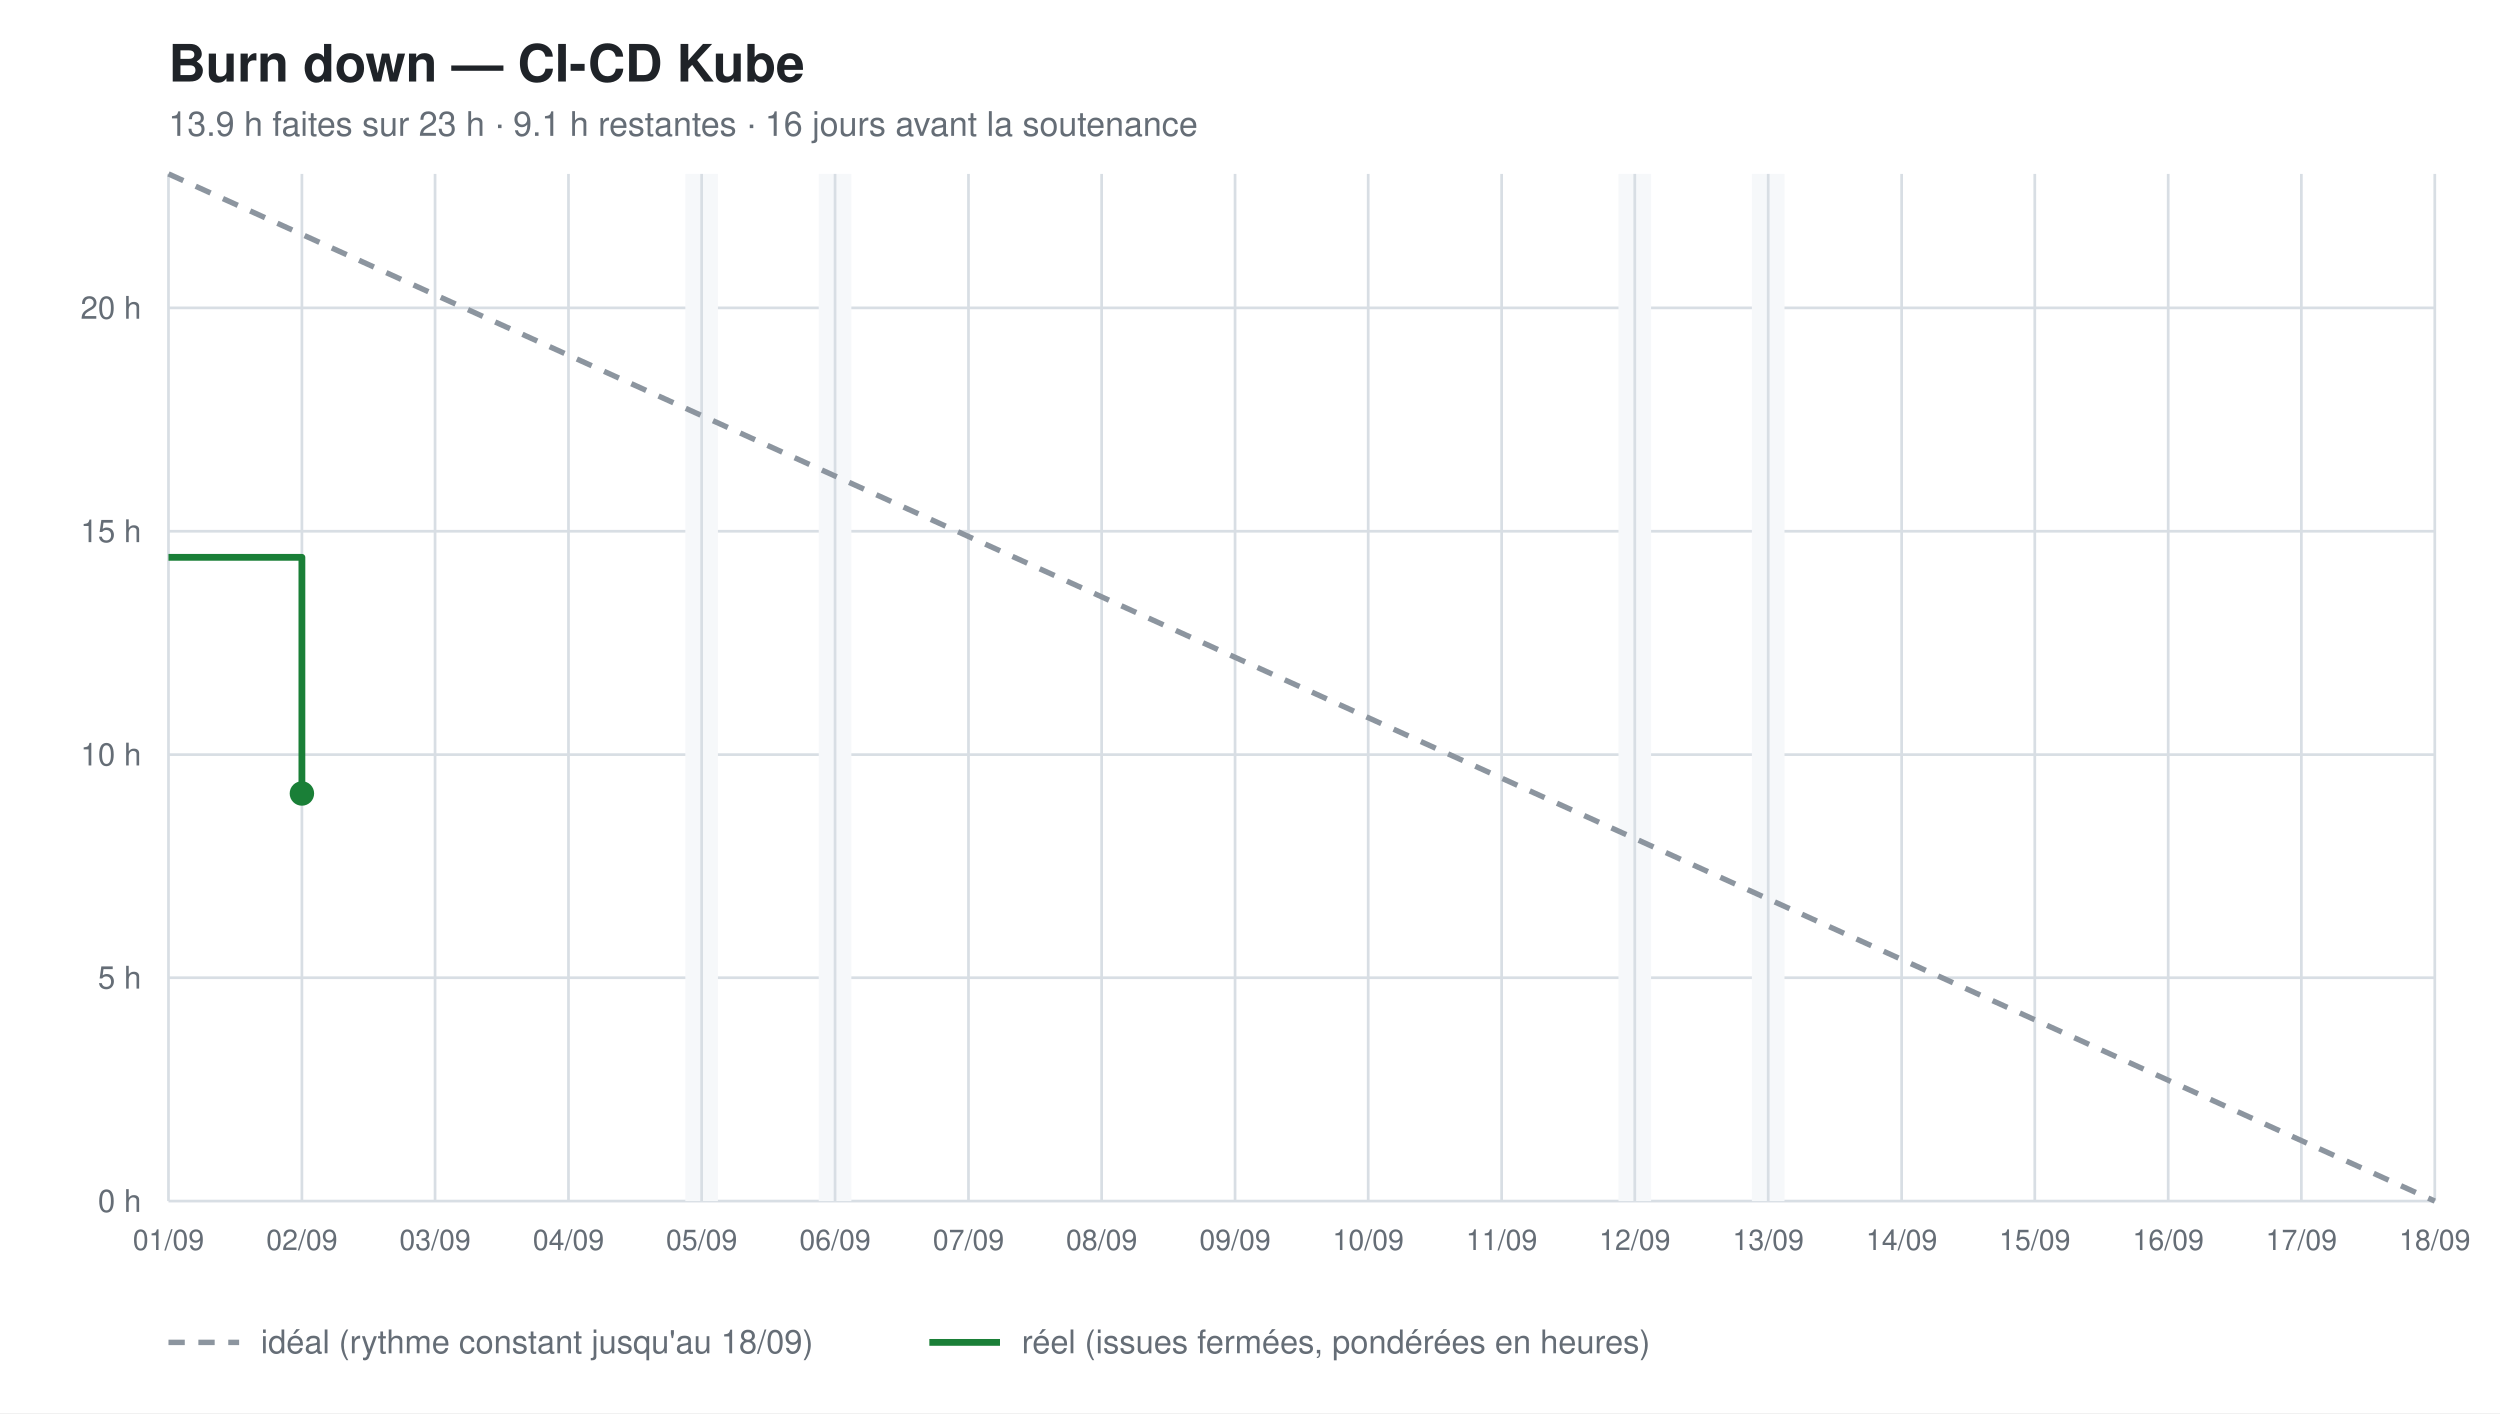
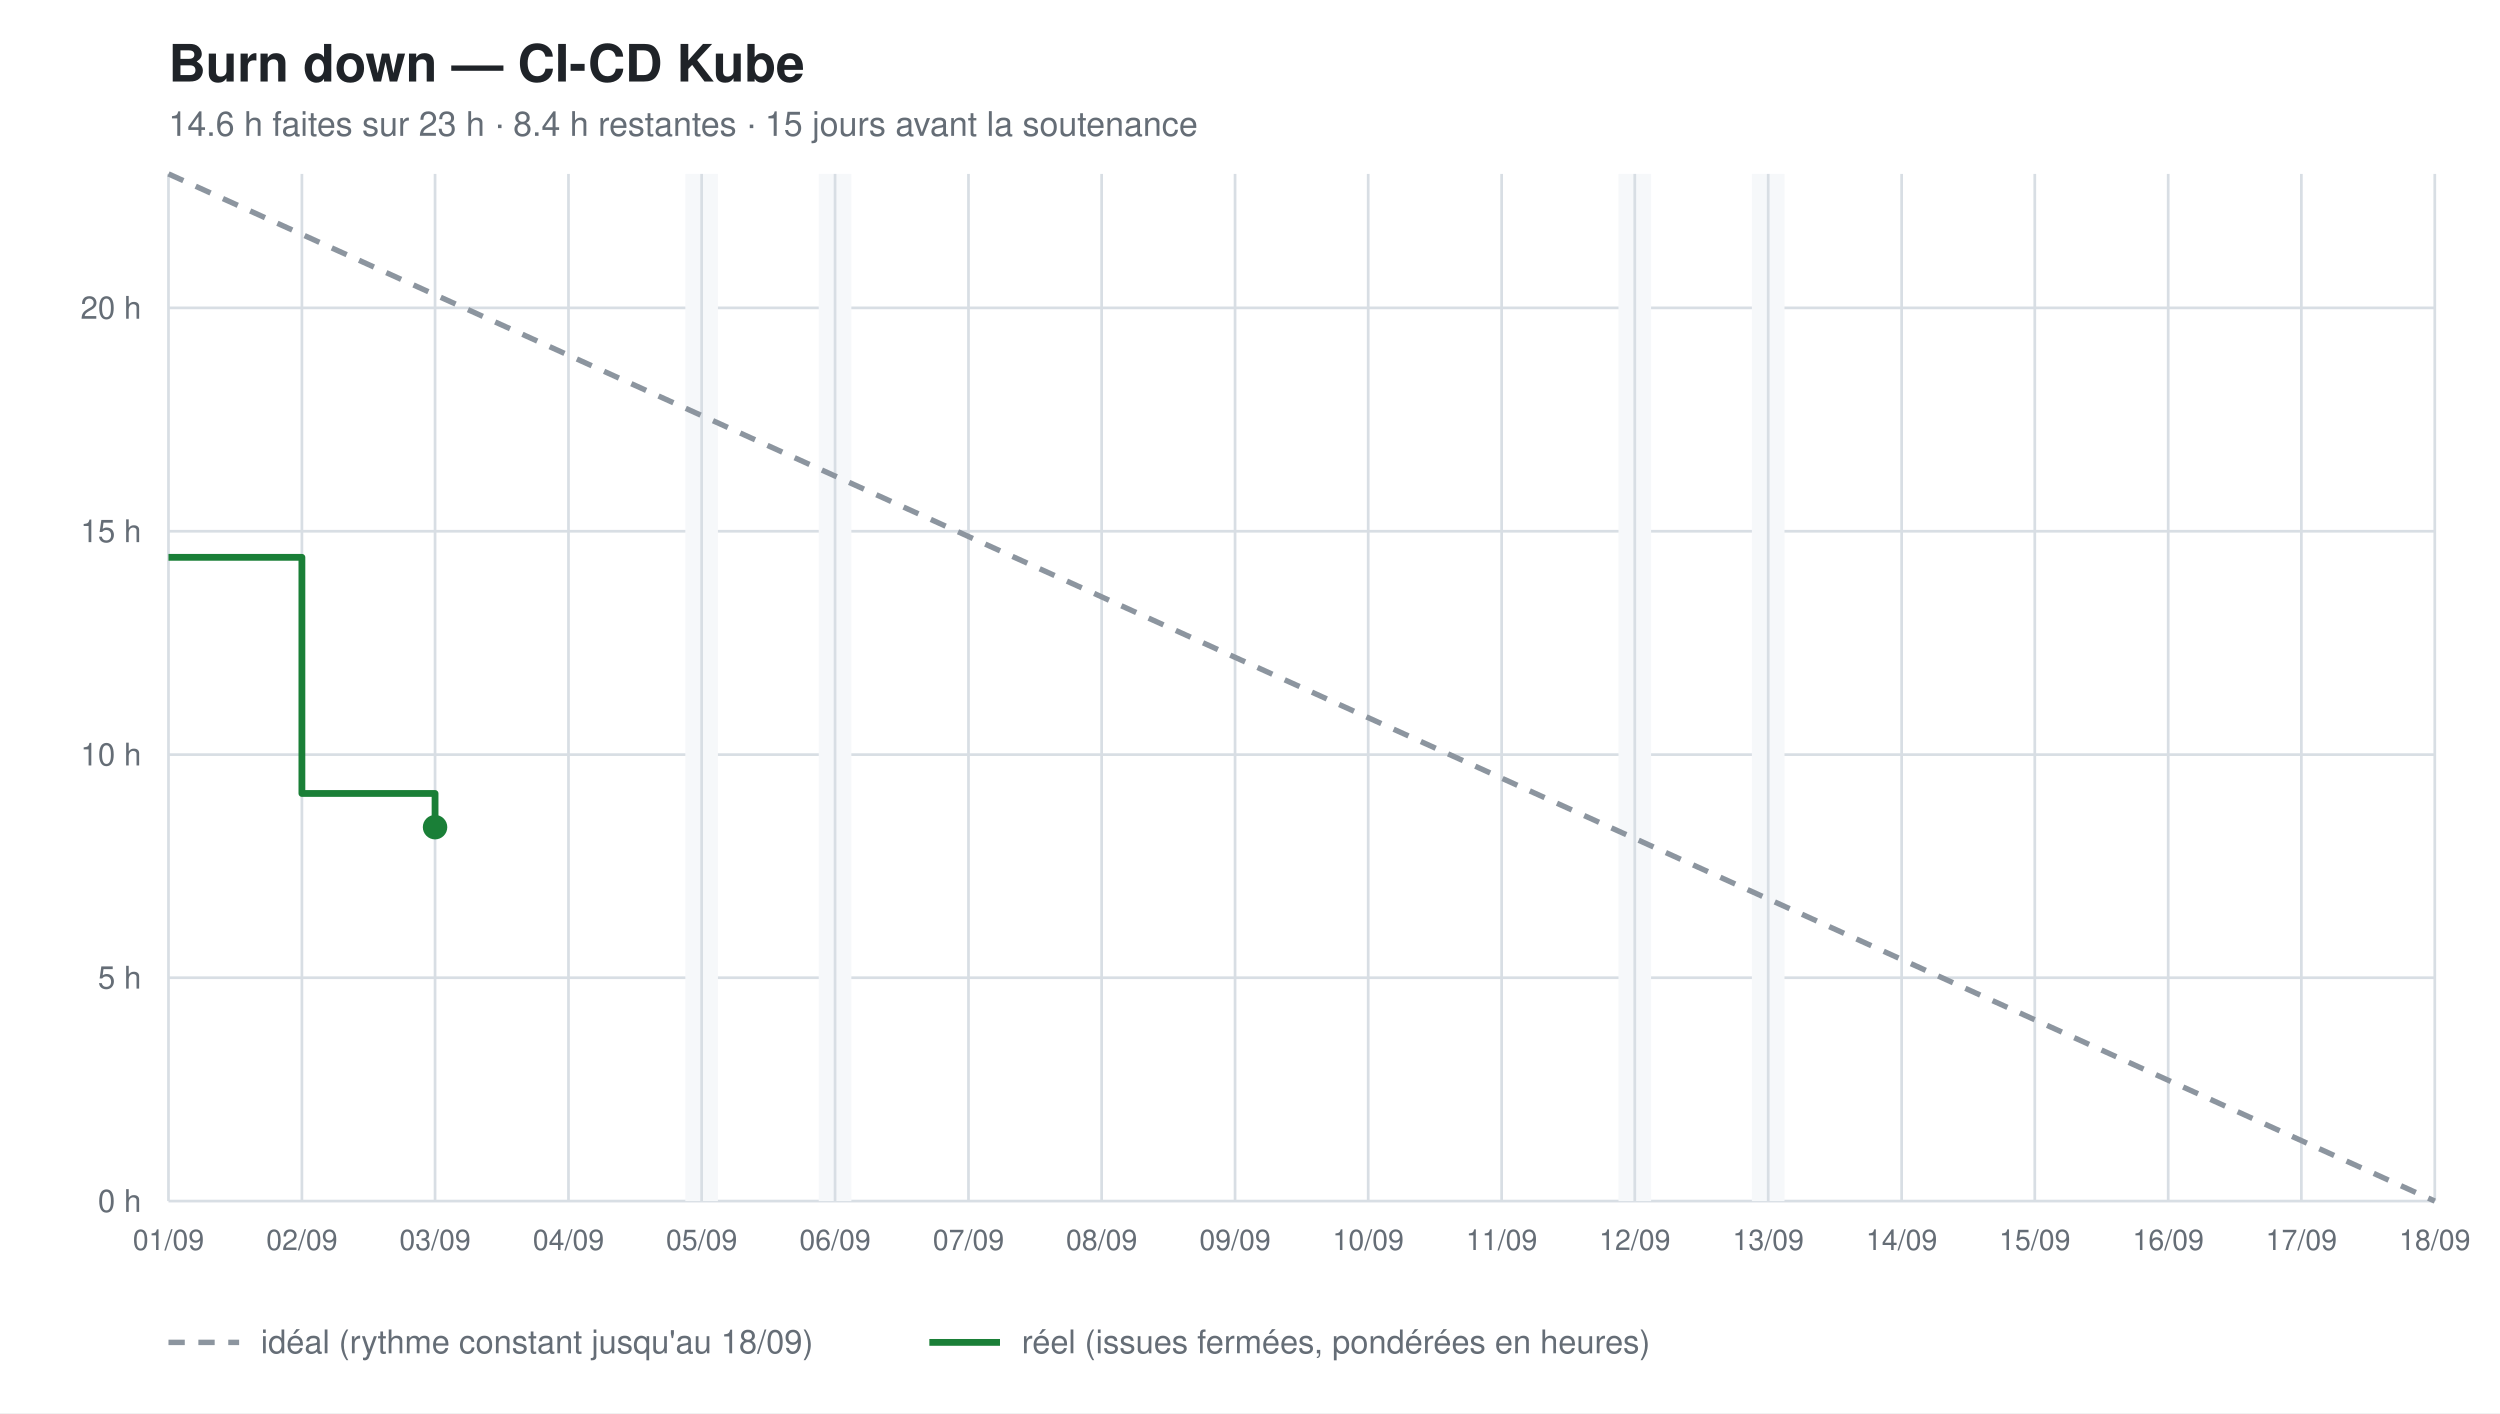
<svg xmlns="http://www.w3.org/2000/svg" width="920" height="520" viewBox="0 0 920 520" font-family="Segoe UI, Helvetica, Arial, sans-serif">
  <rect width="920" height="520" fill="#ffffff" />
  <text x="62" y="30" font-size="19" font-weight="600" fill="#1f2328">Burn down — CI-CD Kube</text>
-   <text x="62" y="50" font-size="12.5" fill="#656d76">13.9 h faites sur 23 h · 9.1 h restantes · 16 jours avant la soutenance</text>
+   <text x="62" y="50" font-size="12.5" fill="#656d76">14.6 h faites sur 23 h · 8.4 h restantes · 15 jours avant la soutenance</text>
  <line x1="62" y1="442.0" x2="896" y2="442.0" stroke="#d8dee4" stroke-width="1" />
  <text x="52" y="446.0" font-size="11.5" fill="#656d76" text-anchor="end">0 h</text>
  <line x1="62" y1="359.8" x2="896" y2="359.8" stroke="#d8dee4" stroke-width="1" />
  <text x="52" y="363.8" font-size="11.5" fill="#656d76" text-anchor="end">5 h</text>
  <line x1="62" y1="277.7" x2="896" y2="277.7" stroke="#d8dee4" stroke-width="1" />
  <text x="52" y="281.7" font-size="11.5" fill="#656d76" text-anchor="end">10 h</text>
  <line x1="62" y1="195.5" x2="896" y2="195.5" stroke="#d8dee4" stroke-width="1" />
  <text x="52" y="199.5" font-size="11.5" fill="#656d76" text-anchor="end">15 h</text>
  <line x1="62" y1="113.3" x2="896" y2="113.3" stroke="#d8dee4" stroke-width="1" />
  <text x="52" y="117.3" font-size="11.5" fill="#656d76" text-anchor="end">20 h</text>
  <line x1="62.0" y1="64" x2="62.0" y2="442" stroke="#d8dee4" stroke-width="1" />
  <text x="62.0" y="460" font-size="10.5" fill="#656d76" text-anchor="middle">01/09</text>
  <line x1="111.1" y1="64" x2="111.1" y2="442" stroke="#d8dee4" stroke-width="1" />
  <text x="111.1" y="460" font-size="10.5" fill="#656d76" text-anchor="middle">02/09</text>
  <line x1="160.1" y1="64" x2="160.1" y2="442" stroke="#d8dee4" stroke-width="1" />
  <text x="160.1" y="460" font-size="10.5" fill="#656d76" text-anchor="middle">03/09</text>
  <line x1="209.2" y1="64" x2="209.2" y2="442" stroke="#d8dee4" stroke-width="1" />
  <text x="209.2" y="460" font-size="10.5" fill="#656d76" text-anchor="middle">04/09</text>
  <rect x="252.2" y="64" width="12" height="378" fill="#f6f8fa" />
  <line x1="258.2" y1="64" x2="258.2" y2="442" stroke="#d8dee4" stroke-width="1" />
  <text x="258.2" y="460" font-size="10.5" fill="#656d76" text-anchor="middle">05/09</text>
  <rect x="301.3" y="64" width="12" height="378" fill="#f6f8fa" />
  <line x1="307.3" y1="64" x2="307.3" y2="442" stroke="#d8dee4" stroke-width="1" />
  <text x="307.3" y="460" font-size="10.5" fill="#656d76" text-anchor="middle">06/09</text>
  <line x1="356.4" y1="64" x2="356.4" y2="442" stroke="#d8dee4" stroke-width="1" />
  <text x="356.4" y="460" font-size="10.5" fill="#656d76" text-anchor="middle">07/09</text>
  <line x1="405.4" y1="64" x2="405.4" y2="442" stroke="#d8dee4" stroke-width="1" />
  <text x="405.4" y="460" font-size="10.5" fill="#656d76" text-anchor="middle">08/09</text>
  <line x1="454.5" y1="64" x2="454.5" y2="442" stroke="#d8dee4" stroke-width="1" />
  <text x="454.5" y="460" font-size="10.5" fill="#656d76" text-anchor="middle">09/09</text>
  <line x1="503.5" y1="64" x2="503.5" y2="442" stroke="#d8dee4" stroke-width="1" />
  <text x="503.5" y="460" font-size="10.5" fill="#656d76" text-anchor="middle">10/09</text>
  <line x1="552.6" y1="64" x2="552.6" y2="442" stroke="#d8dee4" stroke-width="1" />
  <text x="552.6" y="460" font-size="10.5" fill="#656d76" text-anchor="middle">11/09</text>
  <rect x="595.6" y="64" width="12" height="378" fill="#f6f8fa" />
  <line x1="601.6" y1="64" x2="601.6" y2="442" stroke="#d8dee4" stroke-width="1" />
  <text x="601.6" y="460" font-size="10.5" fill="#656d76" text-anchor="middle">12/09</text>
  <rect x="644.7" y="64" width="12" height="378" fill="#f6f8fa" />
  <line x1="650.7" y1="64" x2="650.7" y2="442" stroke="#d8dee4" stroke-width="1" />
  <text x="650.7" y="460" font-size="10.5" fill="#656d76" text-anchor="middle">13/09</text>
  <line x1="699.8" y1="64" x2="699.8" y2="442" stroke="#d8dee4" stroke-width="1" />
  <text x="699.8" y="460" font-size="10.5" fill="#656d76" text-anchor="middle">14/09</text>
  <line x1="748.8" y1="64" x2="748.8" y2="442" stroke="#d8dee4" stroke-width="1" />
  <text x="748.8" y="460" font-size="10.5" fill="#656d76" text-anchor="middle">15/09</text>
  <line x1="797.9" y1="64" x2="797.9" y2="442" stroke="#d8dee4" stroke-width="1" />
  <text x="797.9" y="460" font-size="10.5" fill="#656d76" text-anchor="middle">16/09</text>
  <line x1="846.9" y1="64" x2="846.9" y2="442" stroke="#d8dee4" stroke-width="1" />
  <text x="846.9" y="460" font-size="10.5" fill="#656d76" text-anchor="middle">17/09</text>
  <line x1="896.0" y1="64" x2="896.0" y2="442" stroke="#d8dee4" stroke-width="1" />
  <text x="896.0" y="460" font-size="10.5" fill="#656d76" text-anchor="middle">18/09</text>
  <line x1="62.0" y1="64.0" x2="896.0" y2="442.0" stroke="#8c959f" stroke-width="2" stroke-dasharray="6 5" />
-   <polyline points="62.0,205.1 111.1,205.1 111.1,292.0" fill="none" stroke="#1a7f37" stroke-width="2.5" stroke-linejoin="round" />
-   <circle cx="111.1" cy="292.0" r="4.5" fill="#1a7f37" />
+   <polyline points="62.0,205.1 111.1,205.1 111.1,292.0 160.1,292.0 160.1,304.4" fill="none" stroke="#1a7f37" stroke-width="2.5" stroke-linejoin="round" />
+   <circle cx="160.1" cy="304.4" r="4.5" fill="#1a7f37" />
  <line x1="62" y1="494" x2="88" y2="494" stroke="#8c959f" stroke-width="2" stroke-dasharray="6 5" />
  <text x="96" y="498" font-size="12" fill="#656d76">idéal (rythme constant jusqu'au 18/09)</text>
  <line x1="342" y1="494" x2="368" y2="494" stroke="#1a7f37" stroke-width="2.5" />
  <text x="376" y="498" font-size="12" fill="#656d76">réel (issues fermées, pondérées en heures)</text>
</svg>
